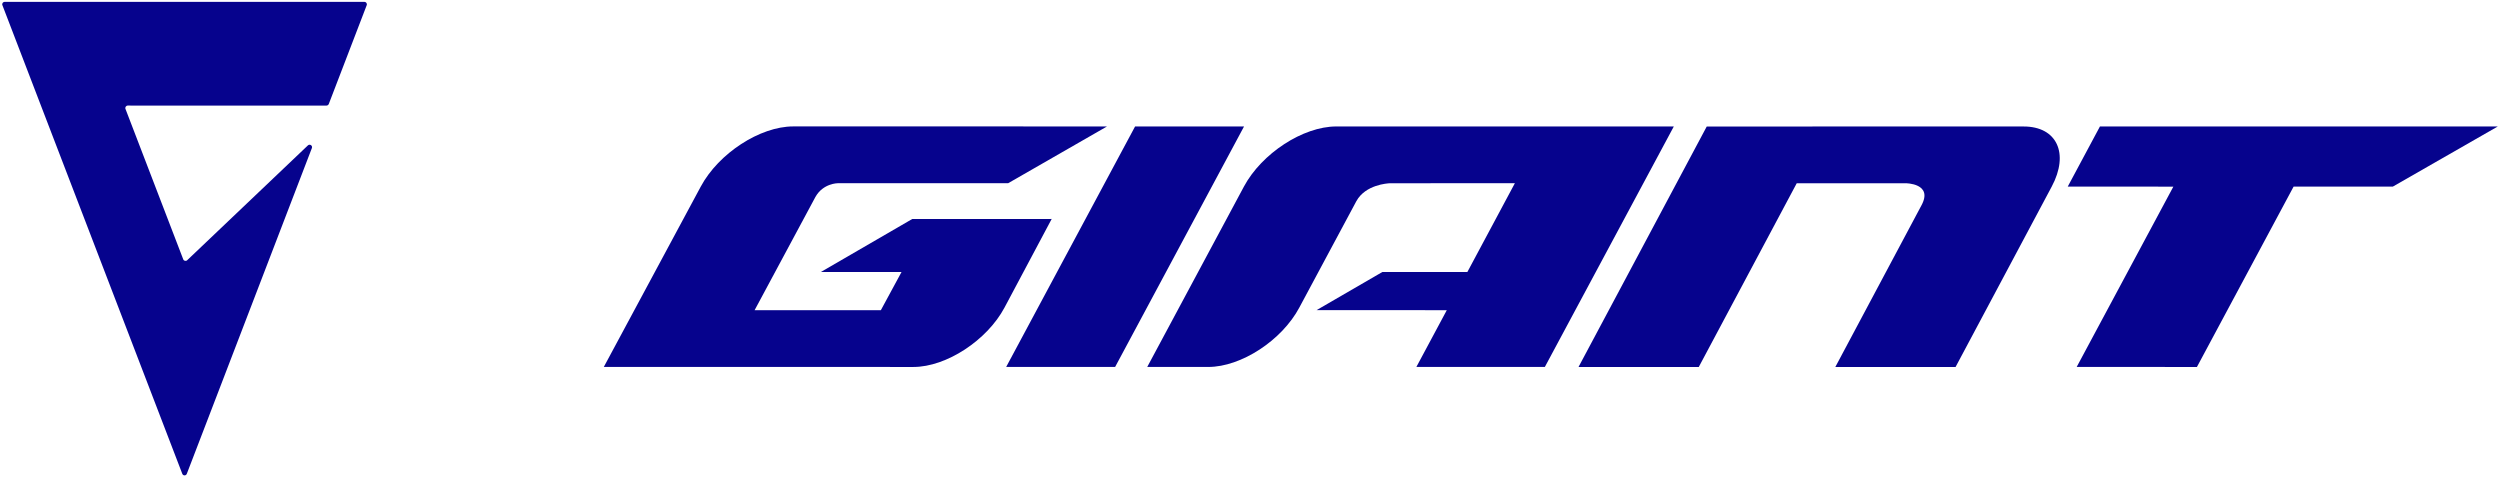
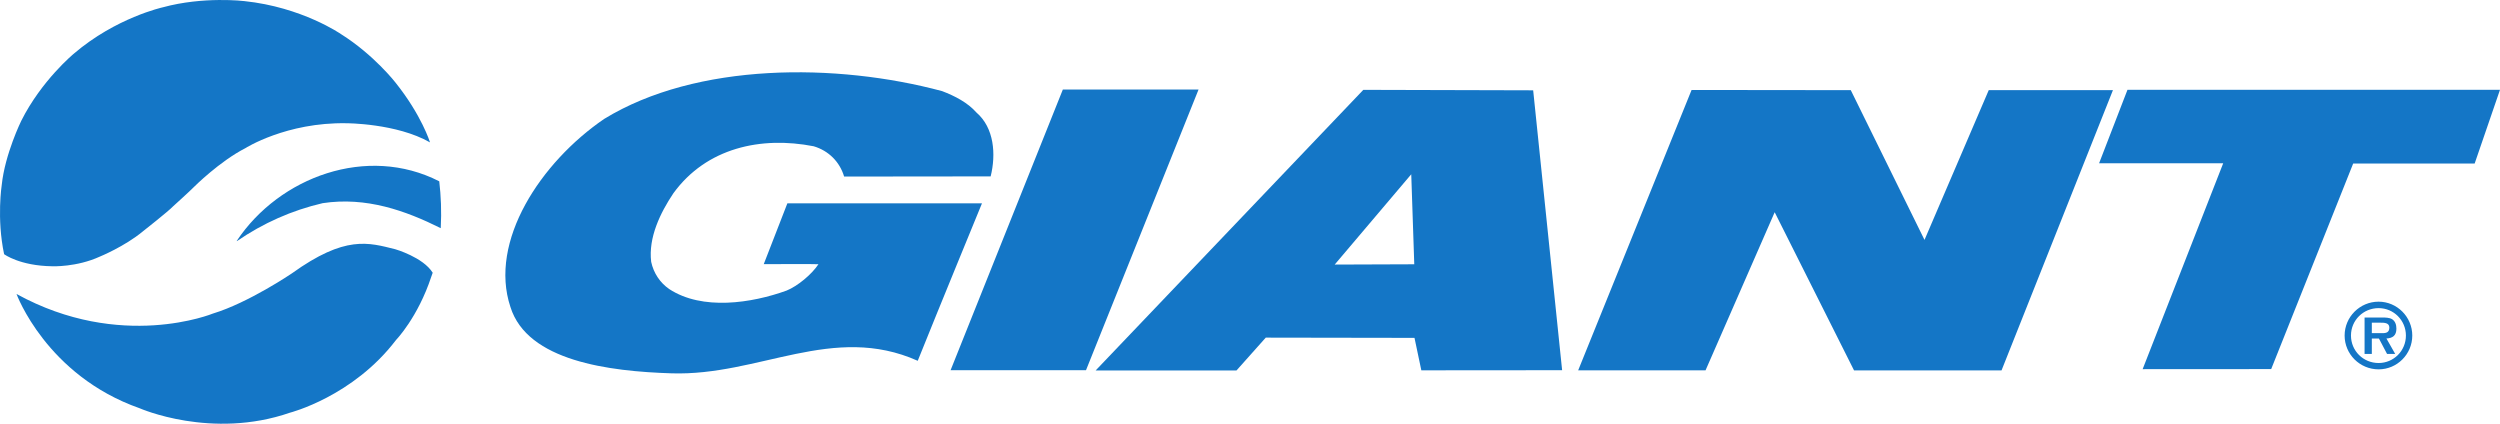
- <svg xmlns="http://www.w3.org/2000/svg" width="550" height="105">
-   <g fill="#06038d" transform="rotate(-86.33471,51.17914,53.97886)">
-     <path d="m47.416 43.33 32.22-14.8c.34-.15.73.08.76.46l2.79 43.63c.02.22.17.41.38.48l22.23 6.94c.36.11.72-.18.69-.55l-5.06-78.99c-.02-.37-.41-.61-.75-.45L.316 46.14c-.45.2-.41.84.06.99l73.28 22.88c.55.17.94-.52.53-.91l-26.91-24.89c-.28-.26-.21-.72.14-.88" />
-     <path d="m105.026 485.47-1.49-23.2-13.65-6.22 1.48 23.19-40.95-18.69 1.69 26.4 40.96 18.69 1.39 21.78 14.68 22.2z" />
-     <path d="m89.976 250.44-54.61-24.92 1.53 23.92 54.61 24.92Z" />
-     <path d="M92.806 294.61c-.47-7.29-6.96-15.99-14.5-19.43l-40.96-18.69.86 13.42c.47 7.2 6.87 15.77 14.33 19.14l24.17 11.03c3.73 1.77 4.33 6.55 4.39 7.16l1.76 27.38-20.16-9.18-1.2-18.67-9.3-13.91 1.83 28.6-12.89-5.88 1.81 28.21 54.61 24.93z" />
-     <path d="m102.466 445.53-4.46-69.58-54.6-24.77 1.69 26.4 41.71 18.92 1.54 23.92s.4 6.11-4.65 3.77l-36.68-16.63 1.69 26.4 40.95 18.57c7.54 3.43 13.28.29 12.81-7" />
-     <path d="m68.476 233.18-1.95-30.36-12.93-19.33 1.14 17.72-8.67-4-1.78-27.72 25.72 11.76c3.13 1.5 3.33 4.74 3.33 4.74l2.4 37.39 13.85 20.9-4.41-68.9c-.47-7.29-6.96-16-14.51-19.45l-40.96-18.75 4.35 68c.47 7.2 6.88 15.77 14.32 19.14l20.12 9.11z" />
+ <svg xmlns="http://www.w3.org/2000/svg" version="1.1" id="svg2" xml:space="preserve" width="395.872" height="67.097" viewBox="0 0 395.872 67.097">
+   <defs id="defs6" />
+   <g id="g8" transform="matrix(1.333333,0,0,-1.333333,1.5900807e-4,67.09668)">
+     <g id="g10" transform="scale(0.1)">
+       <path d="m 1289.75,63.566 h -160.82 l 133.32,333.329 h 161.17 L 1289.75,63.566" style="fill:#1476c6;fill-opacity:1;fill-rule:nonzero;stroke:none" id="path12" />
+       <path d="m 2198.01,396.16 87.56,-177.847 76.29,177.847 h 147.5 L 2377.05,63.328 H 2201.89 L 2107.64,251.184 2025.53,63.41 h -151.27 l 134.69,332.969 189.06,-0.219" style="fill:#1476c6;fill-opacity:1;fill-rule:nonzero;stroke:none" id="path14" />
+       <path d="m 2969.04,396.613 -30.09,-87.578 -144.28,-0.031 -97.37,-244.109 -152.67,-0.098 95.68,244.531 h -147.4 l 33.73,87.285 h 442.4" style="fill:#1476c6;fill-opacity:1;fill-rule:nonzero;stroke:none" id="path16" />
+       <path d="m 1676.02,296.262 -90.9,-107.246 94.49,0.351 z m 144.8,99.707 34.38,-332.403 -167.21,-0.137 -8.11,38.535 -176.64,0.293 -34.75,-38.985 h -167.27 l 317.88,333.243 201.72,-0.547" style="fill:#1476c6;fill-opacity:1;fill-rule:nonzero;stroke:none" id="path18" />
+       <path d="m 2816.82,107.59 v 12.402 h 10.39 c 4.16,0 10.41,0 10.41,-5.762 0,-5.527 -3.44,-6.777 -8.32,-6.64 z m 17.36,-6.387 c 7.71,0.469 11.82,3.77 11.82,11.719 0,4.449 -1.25,8.691 -5.04,11.191 -3.26,1.973 -8.15,2.032 -11.74,2.032 H 2808.2 V 82.883 h 8.62 v 18.32 h 8.43 l 9.65,-18.32 h 9.67 z m -9.3,-36.625 c 21.98,0 39.98,17.992 39.98,40.16 0,22.047 -18,40.215 -39.98,40.215 -22.36,0 -40.37,-18.168 -40.37,-40.215 0,-22.168 18.01,-40.16 40.37,-40.16 z m 0,7.524 c -18.26,0 -32.83,14.453 -32.83,32.636 0,18.067 14.57,32.559 32.83,32.559 17.87,0 32.42,-14.492 32.42,-32.559 0,-18.183 -14.55,-32.636 -32.42,-32.636" style="fill:#1476c6;fill-opacity:1;fill-rule:nonzero;stroke:none" id="path20" />
+       <path d="m 799.766,273.77 c 39.265,53.957 104.074,67.96 166.543,55.753 17.629,-5.214 30.921,-18.339 36.191,-35.976 l 174.02,0.195 c 6.5,26.231 4.23,57.598 -16.87,75.836 -10.47,11.848 -25.58,19.652 -40.77,25.434 C 993.434,428.684 827.441,429.348 717.441,361.945 642.242,310.535 580.152,216.711 606.215,138.566 626.355,74.269 723.512,62.219 797.398,59.855 901.445,56.477 989.34,119.66 1089.92,74.738 c 23.64,58.946 76.3,187.032 76.3,187.032 H 935.105 l -28.074,-72.266 c 0,0 64.129,0.312 64.961,-0.078 -7.804,-11.914 -24.691,-25.996 -37.894,-31.328 -41.395,-14.922 -99.91,-23.965 -139.289,1.812 -10.946,7.543 -18.571,18.91 -21.465,32.367 -3.473,28.711 10.742,58.086 26.422,81.493" style="fill:#1476c6;fill-opacity:1;fill-rule:nonzero;stroke:none" id="path22" />
+       <path d="m 252.867,130.852 c 0,0 -109.304,-44.961 -233.262,23.242 0,0 35.305,-96.758 146.351,-135.766 0,0 85.098,-37.539 178.547,-5.172 0,0 74.73,19.102 125.812,86.289 0,0 25.793,26.504 41.879,75.133 l 1.692,4.75 c -11.41,18.375 -44.36,27.871 -44.36,27.871 -31.882,7.93 -59.371,17.047 -122.968,-28.691 0,0 -51.508,-34.887 -93.692,-47.656 z m 268.809,157.039 c -85.582,43.8 -189.805,5.273 -240.406,-70.575 v -0.507 c 31.472,21.601 65.406,36.609 101.937,45.136 51.715,7.832 98.41,-8.847 140.238,-29.707 1.032,20.196 0.262,37.989 -1.769,55.653 z M 118.629,198.508 c 0,0 29.324,11.972 50.945,29.859 0,0 30.887,24.289 35.852,29.692 0,0 20.605,18.613 25.222,23.418 0,0 30.137,30.117 60.805,45.808 0,0 48.481,30.852 119.914,29.582 0,0 59.539,0 99.332,-22.754 0,0 -9.883,32.207 -41.125,71.18 0,0 -25.566,32.902 -64.597,57.414 0,0 -46.243,32.098 -114.911,39.219 0,0 -48.191,5.887 -96.789,-7.403 0,0 -55.601,-12.226 -105.683,-55.117 0,0 -38.293,-31.652 -62.328,-79.629 0,0 -19.41,-39.453 -23.211,-76.289 0,0 -6.148,-39.523 2.82,-82.129 0,0 18.406,-13.847 57.23,-14.355 0,0 28.777,-1.215 56.523,11.504" style="fill:#1476c6;fill-opacity:1;fill-rule:nonzero;stroke:none" id="path24" />
+     </g>
  </g>
</svg>
